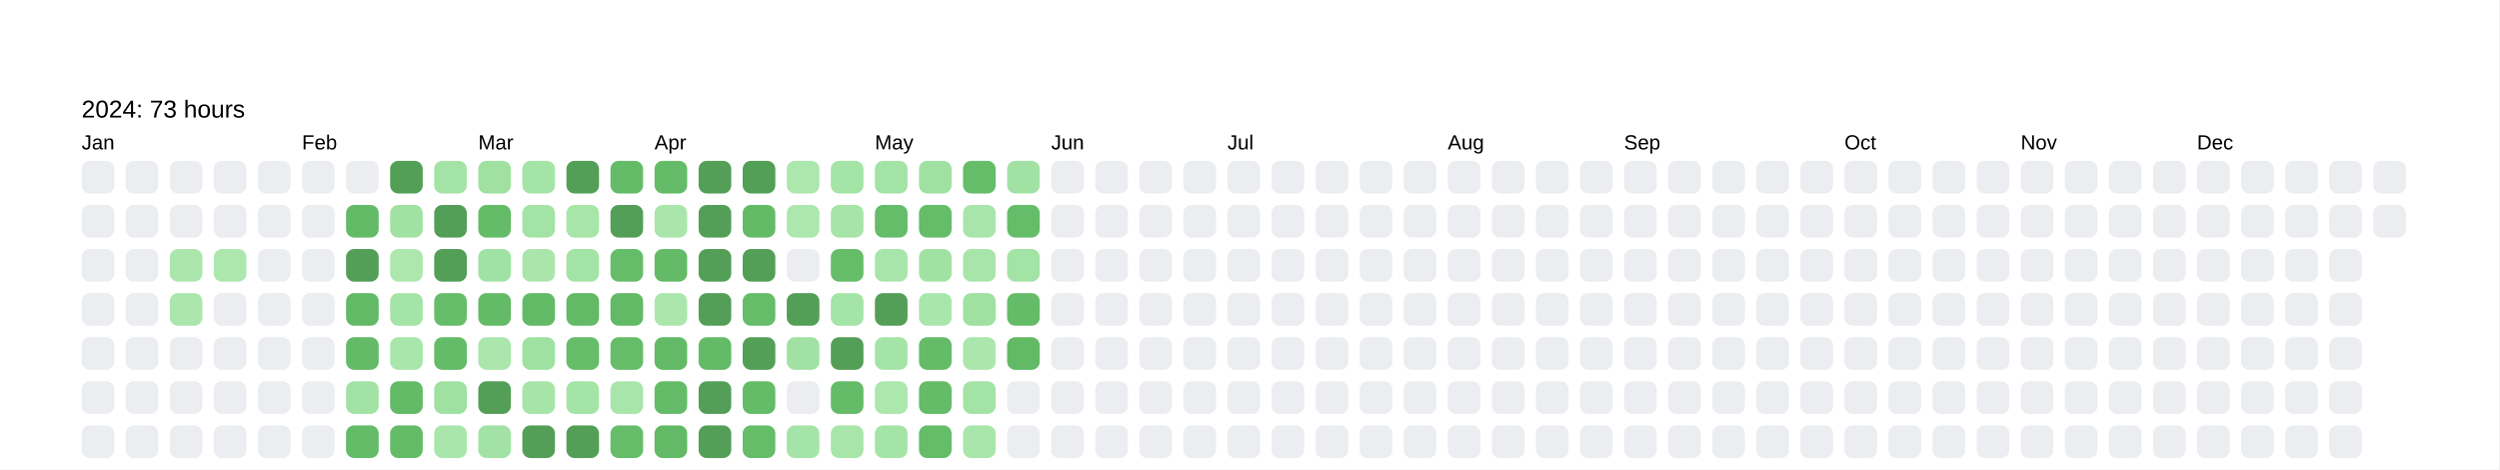
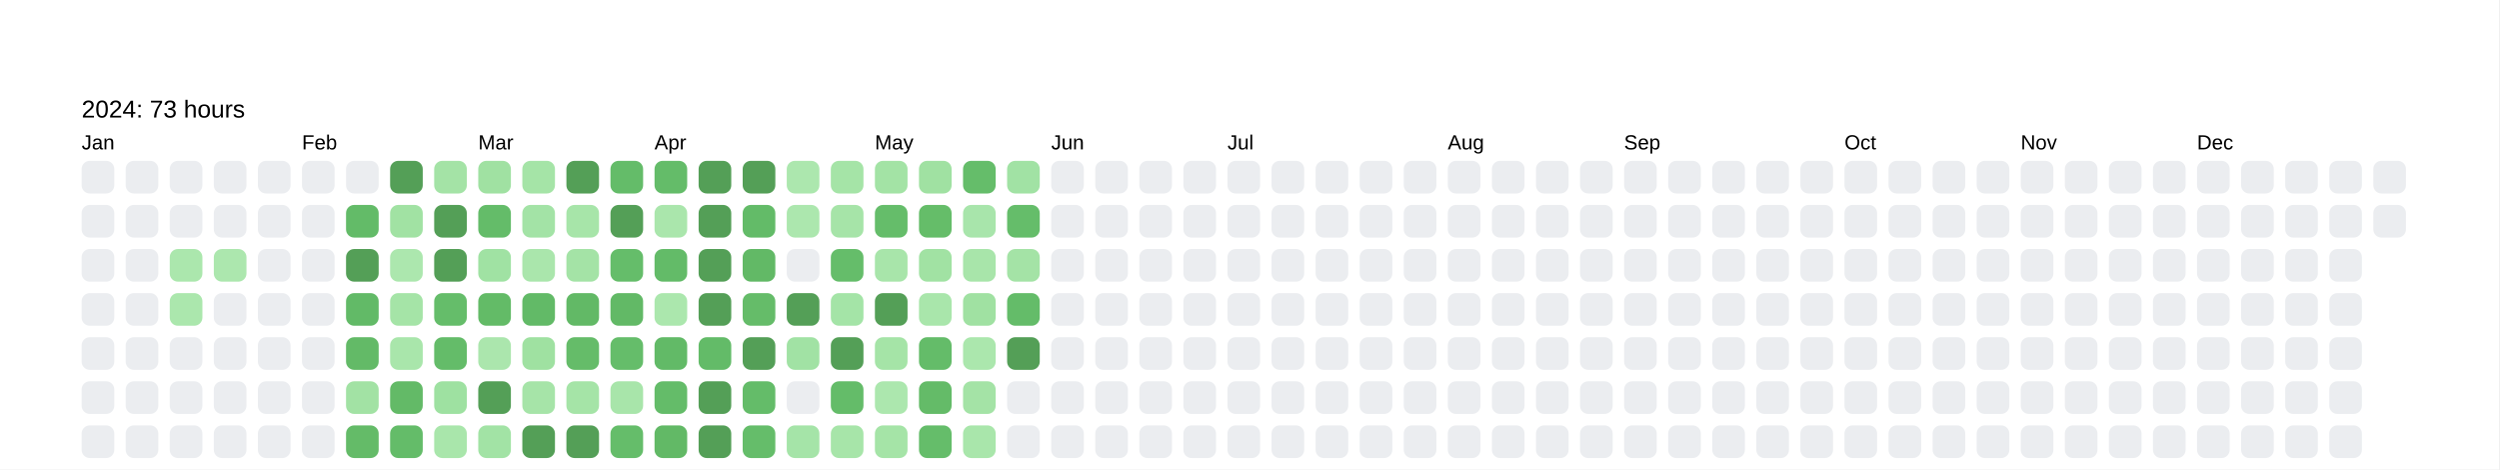
<svg xmlns="http://www.w3.org/2000/svg" baseProfile="full" height="57.5mm" version="1.1" viewBox="0,0,306.2,57.5" width="306.2mm">
  <defs />
  <rect fill="#FFFFFF" height="57.5" width="306.2" x="0" y="0" />
  <text fill="#000000" style="font-size:6px; font-family:Arial; font-weight:bold;" x="10" y="10" />
  <text fill="#000000" style="font-size:3px; font-family:Arial;" x="10" y="14.4">2024: 73 hours</text>
  <text fill="#000000" style="font-size:2.5px; font-family:Arial" x="10" y="18.3">Jan</text>
  <rect fill="#EBEDF0" height="4" rx="1" ry="1" width="4" x="10" y="19.7" />
  <rect fill="#EBEDF0" height="4" rx="1" ry="1" width="4" x="10" y="25.1" />
  <rect fill="#EBEDF0" height="4" rx="1" ry="1" width="4" x="10" y="30.5" />
  <rect fill="#EBEDF0" height="4" rx="1" ry="1" width="4" x="10" y="35.9" />
  <rect fill="#EBEDF0" height="4" rx="1" ry="1" width="4" x="10" y="41.3" />
  <rect fill="#EBEDF0" height="4" rx="1" ry="1" width="4" x="10" y="46.7" />
  <rect fill="#EBEDF0" height="4" rx="1" ry="1" width="4" x="10" y="52.1" />
  <rect fill="#EBEDF0" height="4" rx="1" ry="1" width="4" x="15.4" y="19.7" />
  <rect fill="#EBEDF0" height="4" rx="1" ry="1" width="4" x="15.4" y="25.1" />
  <rect fill="#EBEDF0" height="4" rx="1" ry="1" width="4" x="15.4" y="30.5" />
  <rect fill="#EBEDF0" height="4" rx="1" ry="1" width="4" x="15.4" y="35.9" />
  <rect fill="#EBEDF0" height="4" rx="1" ry="1" width="4" x="15.4" y="41.3" />
  <rect fill="#EBEDF0" height="4" rx="1" ry="1" width="4" x="15.4" y="46.7" />
  <rect fill="#EBEDF0" height="4" rx="1" ry="1" width="4" x="15.4" y="52.1" />
  <rect fill="#EBEDF0" height="4" rx="1" ry="1" width="4" x="20.8" y="19.7" />
  <rect fill="#EBEDF0" height="4" rx="1" ry="1" width="4" x="20.8" y="25.1" />
  <rect fill="#abe7ad" height="4" rx="1" ry="1" width="4" x="20.8" y="30.5" />
  <rect fill="#abe7ad" height="4" rx="1" ry="1" width="4" x="20.8" y="35.9" />
  <rect fill="#EBEDF0" height="4" rx="1" ry="1" width="4" x="20.8" y="41.3" />
  <rect fill="#EBEDF0" height="4" rx="1" ry="1" width="4" x="20.8" y="46.7" />
  <rect fill="#EBEDF0" height="4" rx="1" ry="1" width="4" x="20.8" y="52.1" />
  <rect fill="#EBEDF0" height="4" rx="1" ry="1" width="4" x="26.2" y="19.7" />
  <rect fill="#EBEDF0" height="4" rx="1" ry="1" width="4" x="26.2" y="25.1" />
  <rect fill="#ace7ae" height="4" rx="1" ry="1" width="4" x="26.2" y="30.5" />
  <rect fill="#EBEDF0" height="4" rx="1" ry="1" width="4" x="26.2" y="35.9" />
  <rect fill="#EBEDF0" height="4" rx="1" ry="1" width="4" x="26.2" y="41.3" />
  <rect fill="#EBEDF0" height="4" rx="1" ry="1" width="4" x="26.2" y="46.7" />
  <rect fill="#EBEDF0" height="4" rx="1" ry="1" width="4" x="26.2" y="52.1" />
  <rect fill="#EBEDF0" height="4" rx="1" ry="1" width="4" x="31.6" y="19.7" />
  <rect fill="#EBEDF0" height="4" rx="1" ry="1" width="4" x="31.6" y="25.1" />
  <rect fill="#EBEDF0" height="4" rx="1" ry="1" width="4" x="31.6" y="30.5" />
  <rect fill="#EBEDF0" height="4" rx="1" ry="1" width="4" x="31.6" y="35.9" />
  <rect fill="#EBEDF0" height="4" rx="1" ry="1" width="4" x="31.6" y="41.3" />
  <rect fill="#EBEDF0" height="4" rx="1" ry="1" width="4" x="31.6" y="46.7" />
  <rect fill="#EBEDF0" height="4" rx="1" ry="1" width="4" x="31.6" y="52.1" />
  <text fill="#000000" style="font-size:2.5px; font-family:Arial" x="37.0" y="18.3">Feb</text>
  <rect fill="#EBEDF0" height="4" rx="1" ry="1" width="4" x="37.0" y="19.7" />
  <rect fill="#EBEDF0" height="4" rx="1" ry="1" width="4" x="37.0" y="25.1" />
  <rect fill="#EBEDF0" height="4" rx="1" ry="1" width="4" x="37.0" y="30.5" />
  <rect fill="#EBEDF0" height="4" rx="1" ry="1" width="4" x="37.0" y="35.9" />
  <rect fill="#EBEDF0" height="4" rx="1" ry="1" width="4" x="37.0" y="41.3" />
  <rect fill="#EBEDF0" height="4" rx="1" ry="1" width="4" x="37.0" y="46.7" />
  <rect fill="#EBEDF0" height="4" rx="1" ry="1" width="4" x="37.0" y="52.1" />
  <rect fill="#EBEDF0" height="4" rx="1" ry="1" width="4" x="42.4" y="19.7" />
  <rect fill="#63bb68" height="4" rx="1" ry="1" width="4" x="42.4" y="25.1" />
  <rect fill="#549F57" height="4" rx="1" ry="1" width="4" x="42.4" y="30.5" />
  <rect fill="#62ba67" height="4" rx="1" ry="1" width="4" x="42.4" y="35.9" />
  <rect fill="#63ba67" height="4" rx="1" ry="1" width="4" x="42.4" y="41.3" />
  <rect fill="#a2e2a4" height="4" rx="1" ry="1" width="4" x="42.4" y="46.7" />
  <rect fill="#64bb68" height="4" rx="1" ry="1" width="4" x="42.4" y="52.1" />
  <rect fill="#549F57" height="4" rx="1" ry="1" width="4" x="47.8" y="19.7" />
  <rect fill="#a1e2a3" height="4" rx="1" ry="1" width="4" x="47.8" y="25.1" />
  <rect fill="#ace7ae" height="4" rx="1" ry="1" width="4" x="47.8" y="30.5" />
  <rect fill="#a5e4a7" height="4" rx="1" ry="1" width="4" x="47.8" y="35.9" />
  <rect fill="#a9e6ab" height="4" rx="1" ry="1" width="4" x="47.8" y="41.3" />
  <rect fill="#63ba67" height="4" rx="1" ry="1" width="4" x="47.8" y="46.7" />
  <rect fill="#64bc69" height="4" rx="1" ry="1" width="4" x="47.8" y="52.1" />
  <rect fill="#a4e3a6" height="4" rx="1" ry="1" width="4" x="53.2" y="19.7" />
  <rect fill="#549F57" height="4" rx="1" ry="1" width="4" x="53.2" y="25.1" />
  <rect fill="#549F57" height="4" rx="1" ry="1" width="4" x="53.2" y="30.5" />
  <rect fill="#65bd6a" height="4" rx="1" ry="1" width="4" x="53.2" y="35.9" />
  <rect fill="#64bc69" height="4" rx="1" ry="1" width="4" x="53.2" y="41.3" />
  <rect fill="#9ee1a1" height="4" rx="1" ry="1" width="4" x="53.2" y="46.7" />
  <rect fill="#a9e6ab" height="4" rx="1" ry="1" width="4" x="53.2" y="52.1" />
  <text fill="#000000" style="font-size:2.5px; font-family:Arial" x="58.6" y="18.3">Mar</text>
  <rect fill="#a0e1a2" height="4" rx="1" ry="1" width="4" x="58.6" y="19.7" />
  <rect fill="#64bc69" height="4" rx="1" ry="1" width="4" x="58.6" y="25.1" />
  <rect fill="#a0e2a3" height="4" rx="1" ry="1" width="4" x="58.6" y="30.5" />
  <rect fill="#63bb67" height="4" rx="1" ry="1" width="4" x="58.6" y="35.9" />
  <rect fill="#abe6ad" height="4" rx="1" ry="1" width="4" x="58.6" y="41.3" />
  <rect fill="#549F57" height="4" rx="1" ry="1" width="4" x="58.6" y="46.7" />
  <rect fill="#a2e3a5" height="4" rx="1" ry="1" width="4" x="58.6" y="52.1" />
  <rect fill="#a5e4a7" height="4" rx="1" ry="1" width="4" x="64" y="19.7" />
  <rect fill="#a3e3a6" height="4" rx="1" ry="1" width="4" x="64" y="25.1" />
  <rect fill="#aae6ac" height="4" rx="1" ry="1" width="4" x="64" y="30.5" />
  <rect fill="#62ba67" height="4" rx="1" ry="1" width="4" x="64" y="35.9" />
  <rect fill="#9fe1a1" height="4" rx="1" ry="1" width="4" x="64" y="41.3" />
  <rect fill="#a6e4a8" height="4" rx="1" ry="1" width="4" x="64" y="46.7" />
  <rect fill="#549F57" height="4" rx="1" ry="1" width="4" x="64" y="52.1" />
  <rect fill="#549F57" height="4" rx="1" ry="1" width="4" x="69.4" y="19.7" />
  <rect fill="#a7e5a9" height="4" rx="1" ry="1" width="4" x="69.4" y="25.1" />
  <rect fill="#a4e3a6" height="4" rx="1" ry="1" width="4" x="69.4" y="30.5" />
  <rect fill="#62b966" height="4" rx="1" ry="1" width="4" x="69.4" y="35.9" />
  <rect fill="#65bc69" height="4" rx="1" ry="1" width="4" x="69.4" y="41.3" />
  <rect fill="#a5e4a7" height="4" rx="1" ry="1" width="4" x="69.4" y="46.7" />
  <rect fill="#549F57" height="4" rx="1" ry="1" width="4" x="69.4" y="52.1" />
  <rect fill="#64bc69" height="4" rx="1" ry="1" width="4" x="74.8" y="19.7" />
  <rect fill="#549F57" height="4" rx="1" ry="1" width="4" x="74.8" y="25.1" />
  <rect fill="#65bd6a" height="4" rx="1" ry="1" width="4" x="74.8" y="30.5" />
  <rect fill="#62b966" height="4" rx="1" ry="1" width="4" x="74.8" y="35.9" />
  <rect fill="#65bd6a" height="4" rx="1" ry="1" width="4" x="74.8" y="41.3" />
  <rect fill="#a8e5aa" height="4" rx="1" ry="1" width="4" x="74.8" y="46.7" />
  <rect fill="#65bd6a" height="4" rx="1" ry="1" width="4" x="74.8" y="52.1" />
  <text fill="#000000" style="font-size:2.5px; font-family:Arial" x="80.2" y="18.3">Apr</text>
  <rect fill="#64bc69" height="4" rx="1" ry="1" width="4" x="80.2" y="19.7" />
  <rect fill="#aae6ac" height="4" rx="1" ry="1" width="4" x="80.2" y="25.1" />
  <rect fill="#63bb68" height="4" rx="1" ry="1" width="4" x="80.2" y="30.5" />
  <rect fill="#abe7ad" height="4" rx="1" ry="1" width="4" x="80.2" y="35.9" />
  <rect fill="#62ba67" height="4" rx="1" ry="1" width="4" x="80.2" y="41.3" />
  <rect fill="#64bc69" height="4" rx="1" ry="1" width="4" x="80.2" y="46.7" />
  <rect fill="#62b966" height="4" rx="1" ry="1" width="4" x="80.2" y="52.1" />
  <rect fill="#549F57" height="4" rx="1" ry="1" width="4" x="85.6" y="19.7" />
  <rect fill="#549F57" height="4" rx="1" ry="1" width="4" x="85.6" y="25.1" />
  <rect fill="#549F57" height="4" rx="1" ry="1" width="4" x="85.6" y="30.5" />
  <rect fill="#549F57" height="4" rx="1" ry="1" width="4" x="85.6" y="35.9" />
  <rect fill="#63bb68" height="4" rx="1" ry="1" width="4" x="85.6" y="41.3" />
  <rect fill="#549F57" height="4" rx="1" ry="1" width="4" x="85.6" y="46.7" />
  <rect fill="#549F57" height="4" rx="1" ry="1" width="4" x="85.6" y="52.1" />
  <rect fill="#549F57" height="4" rx="1" ry="1" width="4" x="91" y="19.7" />
  <rect fill="#63bb68" height="4" rx="1" ry="1" width="4" x="91" y="25.1" />
-   <rect fill="#549F57" height="4" rx="1" ry="1" width="4" x="91" y="30.5" />
+   <rect fill="#62b966" height="4" rx="1" ry="1" width="4" x="91" y="30.5" />
  <rect fill="#65bc69" height="4" rx="1" ry="1" width="4" x="91" y="35.9" />
  <rect fill="#549F57" height="4" rx="1" ry="1" width="4" x="91" y="41.3" />
  <rect fill="#64bc69" height="4" rx="1" ry="1" width="4" x="91" y="46.7" />
  <rect fill="#65bd6a" height="4" rx="1" ry="1" width="4" x="91" y="52.1" />
  <rect fill="#ace7ae" height="4" rx="1" ry="1" width="4" x="96.4" y="19.7" />
  <rect fill="#ace7ae" height="4" rx="1" ry="1" width="4" x="96.4" y="25.1" />
  <rect fill="#EBEDF0" height="4" rx="1" ry="1" width="4" x="96.4" y="30.5" />
  <rect fill="#549F57" height="4" rx="1" ry="1" width="4" x="96.4" y="35.9" />
  <rect fill="#a1e2a4" height="4" rx="1" ry="1" width="4" x="96.4" y="41.3" />
  <rect fill="#EBEDF0" height="4" rx="1" ry="1" width="4" x="96.4" y="46.7" />
  <rect fill="#a5e4a8" height="4" rx="1" ry="1" width="4" x="96.4" y="52.1" />
  <rect fill="#a5e4a7" height="4" rx="1" ry="1" width="4" x="101.8" y="19.7" />
  <rect fill="#a6e4a8" height="4" rx="1" ry="1" width="4" x="101.8" y="25.1" />
  <rect fill="#65bd6a" height="4" rx="1" ry="1" width="4" x="101.8" y="30.5" />
  <rect fill="#a4e4a7" height="4" rx="1" ry="1" width="4" x="101.8" y="35.9" />
  <rect fill="#549F57" height="4" rx="1" ry="1" width="4" x="101.8" y="41.3" />
  <rect fill="#64bc69" height="4" rx="1" ry="1" width="4" x="101.8" y="46.7" />
  <rect fill="#a7e5a9" height="4" rx="1" ry="1" width="4" x="101.8" y="52.1" />
  <text fill="#000000" style="font-size:2.5px; font-family:Arial" x="107.2" y="18.3">May</text>
  <rect fill="#a3e3a5" height="4" rx="1" ry="1" width="4" x="107.2" y="19.7" />
  <rect fill="#65bd6a" height="4" rx="1" ry="1" width="4" x="107.2" y="25.1" />
  <rect fill="#a8e5aa" height="4" rx="1" ry="1" width="4" x="107.2" y="30.5" />
  <rect fill="#549F57" height="4" rx="1" ry="1" width="4" x="107.2" y="35.9" />
  <rect fill="#a5e4a7" height="4" rx="1" ry="1" width="4" x="107.2" y="41.3" />
  <rect fill="#ace7ae" height="4" rx="1" ry="1" width="4" x="107.2" y="46.7" />
  <rect fill="#a5e4a7" height="4" rx="1" ry="1" width="4" x="107.2" y="52.1" />
  <rect fill="#a0e1a2" height="4" rx="1" ry="1" width="4" x="112.6" y="19.7" />
  <rect fill="#65bd69" height="4" rx="1" ry="1" width="4" x="112.6" y="25.1" />
  <rect fill="#a1e2a3" height="4" rx="1" ry="1" width="4" x="112.6" y="30.5" />
  <rect fill="#a9e6ab" height="4" rx="1" ry="1" width="4" x="112.6" y="35.9" />
  <rect fill="#64bc69" height="4" rx="1" ry="1" width="4" x="112.6" y="41.3" />
  <rect fill="#64bb68" height="4" rx="1" ry="1" width="4" x="112.6" y="46.7" />
  <rect fill="#65bd6a" height="4" rx="1" ry="1" width="4" x="112.6" y="52.1" />
  <rect fill="#65bd6a" height="4" rx="1" ry="1" width="4" x="118" y="19.7" />
  <rect fill="#a8e5ab" height="4" rx="1" ry="1" width="4" x="118" y="25.1" />
  <rect fill="#a8e5aa" height="4" rx="1" ry="1" width="4" x="118" y="30.5" />
  <rect fill="#a0e1a2" height="4" rx="1" ry="1" width="4" x="118" y="35.9" />
  <rect fill="#abe7ad" height="4" rx="1" ry="1" width="4" x="118" y="41.3" />
  <rect fill="#a4e3a6" height="4" rx="1" ry="1" width="4" x="118" y="46.7" />
  <rect fill="#a9e6ab" height="4" rx="1" ry="1" width="4" x="118" y="52.1" />
  <rect fill="#a1e2a4" height="4" rx="1" ry="1" width="4" x="123.4" y="19.7" />
  <rect fill="#65bd6a" height="4" rx="1" ry="1" width="4" x="123.4" y="25.1" />
  <rect fill="#a4e3a6" height="4" rx="1" ry="1" width="4" x="123.4" y="30.5" />
  <rect fill="#64bc69" height="4" rx="1" ry="1" width="4" x="123.4" y="35.9" />
-   <rect fill="#62ba66" height="4" rx="1" ry="1" width="4" x="123.4" y="41.3" />
+   <rect fill="#549F57" height="4" rx="1" ry="1" width="4" x="123.4" y="41.3" />
  <rect fill="#EBEDF0" height="4" rx="1" ry="1" width="4" x="123.4" y="46.7" />
  <rect fill="#EBEDF0" height="4" rx="1" ry="1" width="4" x="123.4" y="52.1" />
  <text fill="#000000" style="font-size:2.5px; font-family:Arial" x="128.8" y="18.3">Jun</text>
  <rect fill="#EBEDF0" height="4" rx="1" ry="1" width="4" x="128.8" y="19.7" />
  <rect fill="#EBEDF0" height="4" rx="1" ry="1" width="4" x="128.8" y="25.1" />
  <rect fill="#EBEDF0" height="4" rx="1" ry="1" width="4" x="128.8" y="30.5" />
  <rect fill="#EBEDF0" height="4" rx="1" ry="1" width="4" x="128.8" y="35.9" />
  <rect fill="#EBEDF0" height="4" rx="1" ry="1" width="4" x="128.8" y="41.3" />
  <rect fill="#EBEDF0" height="4" rx="1" ry="1" width="4" x="128.8" y="46.7" />
  <rect fill="#EBEDF0" height="4" rx="1" ry="1" width="4" x="128.8" y="52.1" />
  <rect fill="#EBEDF0" height="4" rx="1" ry="1" width="4" x="134.2" y="19.7" />
  <rect fill="#EBEDF0" height="4" rx="1" ry="1" width="4" x="134.2" y="25.1" />
  <rect fill="#EBEDF0" height="4" rx="1" ry="1" width="4" x="134.2" y="30.5" />
  <rect fill="#EBEDF0" height="4" rx="1" ry="1" width="4" x="134.2" y="35.9" />
  <rect fill="#EBEDF0" height="4" rx="1" ry="1" width="4" x="134.2" y="41.3" />
  <rect fill="#EBEDF0" height="4" rx="1" ry="1" width="4" x="134.2" y="46.7" />
  <rect fill="#EBEDF0" height="4" rx="1" ry="1" width="4" x="134.2" y="52.1" />
  <rect fill="#EBEDF0" height="4" rx="1" ry="1" width="4" x="139.6" y="19.7" />
  <rect fill="#EBEDF0" height="4" rx="1" ry="1" width="4" x="139.6" y="25.1" />
  <rect fill="#EBEDF0" height="4" rx="1" ry="1" width="4" x="139.6" y="30.5" />
  <rect fill="#EBEDF0" height="4" rx="1" ry="1" width="4" x="139.6" y="35.9" />
  <rect fill="#EBEDF0" height="4" rx="1" ry="1" width="4" x="139.6" y="41.3" />
  <rect fill="#EBEDF0" height="4" rx="1" ry="1" width="4" x="139.6" y="46.7" />
  <rect fill="#EBEDF0" height="4" rx="1" ry="1" width="4" x="139.6" y="52.1" />
  <rect fill="#EBEDF0" height="4" rx="1" ry="1" width="4" x="145" y="19.7" />
  <rect fill="#EBEDF0" height="4" rx="1" ry="1" width="4" x="145" y="25.1" />
  <rect fill="#EBEDF0" height="4" rx="1" ry="1" width="4" x="145" y="30.5" />
  <rect fill="#EBEDF0" height="4" rx="1" ry="1" width="4" x="145" y="35.9" />
  <rect fill="#EBEDF0" height="4" rx="1" ry="1" width="4" x="145" y="41.3" />
  <rect fill="#EBEDF0" height="4" rx="1" ry="1" width="4" x="145" y="46.7" />
  <rect fill="#EBEDF0" height="4" rx="1" ry="1" width="4" x="145" y="52.1" />
  <text fill="#000000" style="font-size:2.5px; font-family:Arial" x="150.4" y="18.3">Jul</text>
  <rect fill="#EBEDF0" height="4" rx="1" ry="1" width="4" x="150.4" y="19.7" />
  <rect fill="#EBEDF0" height="4" rx="1" ry="1" width="4" x="150.4" y="25.1" />
  <rect fill="#EBEDF0" height="4" rx="1" ry="1" width="4" x="150.4" y="30.5" />
  <rect fill="#EBEDF0" height="4" rx="1" ry="1" width="4" x="150.4" y="35.9" />
  <rect fill="#EBEDF0" height="4" rx="1" ry="1" width="4" x="150.4" y="41.3" />
  <rect fill="#EBEDF0" height="4" rx="1" ry="1" width="4" x="150.4" y="46.7" />
  <rect fill="#EBEDF0" height="4" rx="1" ry="1" width="4" x="150.4" y="52.1" />
  <rect fill="#EBEDF0" height="4" rx="1" ry="1" width="4" x="155.8" y="19.7" />
  <rect fill="#EBEDF0" height="4" rx="1" ry="1" width="4" x="155.8" y="25.1" />
  <rect fill="#EBEDF0" height="4" rx="1" ry="1" width="4" x="155.8" y="30.5" />
  <rect fill="#EBEDF0" height="4" rx="1" ry="1" width="4" x="155.8" y="35.9" />
  <rect fill="#EBEDF0" height="4" rx="1" ry="1" width="4" x="155.8" y="41.3" />
  <rect fill="#EBEDF0" height="4" rx="1" ry="1" width="4" x="155.8" y="46.7" />
  <rect fill="#EBEDF0" height="4" rx="1" ry="1" width="4" x="155.8" y="52.1" />
  <rect fill="#EBEDF0" height="4" rx="1" ry="1" width="4" x="161.2" y="19.7" />
  <rect fill="#EBEDF0" height="4" rx="1" ry="1" width="4" x="161.2" y="25.1" />
  <rect fill="#EBEDF0" height="4" rx="1" ry="1" width="4" x="161.2" y="30.5" />
  <rect fill="#EBEDF0" height="4" rx="1" ry="1" width="4" x="161.2" y="35.9" />
  <rect fill="#EBEDF0" height="4" rx="1" ry="1" width="4" x="161.2" y="41.3" />
  <rect fill="#EBEDF0" height="4" rx="1" ry="1" width="4" x="161.2" y="46.7" />
  <rect fill="#EBEDF0" height="4" rx="1" ry="1" width="4" x="161.2" y="52.1" />
  <rect fill="#EBEDF0" height="4" rx="1" ry="1" width="4" x="166.6" y="19.7" />
  <rect fill="#EBEDF0" height="4" rx="1" ry="1" width="4" x="166.6" y="25.1" />
  <rect fill="#EBEDF0" height="4" rx="1" ry="1" width="4" x="166.6" y="30.5" />
  <rect fill="#EBEDF0" height="4" rx="1" ry="1" width="4" x="166.6" y="35.9" />
  <rect fill="#EBEDF0" height="4" rx="1" ry="1" width="4" x="166.6" y="41.3" />
  <rect fill="#EBEDF0" height="4" rx="1" ry="1" width="4" x="166.6" y="46.7" />
  <rect fill="#EBEDF0" height="4" rx="1" ry="1" width="4" x="166.6" y="52.1" />
  <rect fill="#EBEDF0" height="4" rx="1" ry="1" width="4" x="172" y="19.7" />
  <rect fill="#EBEDF0" height="4" rx="1" ry="1" width="4" x="172" y="25.1" />
  <rect fill="#EBEDF0" height="4" rx="1" ry="1" width="4" x="172" y="30.5" />
  <rect fill="#EBEDF0" height="4" rx="1" ry="1" width="4" x="172" y="35.9" />
  <rect fill="#EBEDF0" height="4" rx="1" ry="1" width="4" x="172" y="41.3" />
  <rect fill="#EBEDF0" height="4" rx="1" ry="1" width="4" x="172" y="46.7" />
  <rect fill="#EBEDF0" height="4" rx="1" ry="1" width="4" x="172" y="52.1" />
  <text fill="#000000" style="font-size:2.5px; font-family:Arial" x="177.4" y="18.3">Aug</text>
  <rect fill="#EBEDF0" height="4" rx="1" ry="1" width="4" x="177.4" y="19.7" />
  <rect fill="#EBEDF0" height="4" rx="1" ry="1" width="4" x="177.4" y="25.1" />
  <rect fill="#EBEDF0" height="4" rx="1" ry="1" width="4" x="177.4" y="30.5" />
  <rect fill="#EBEDF0" height="4" rx="1" ry="1" width="4" x="177.4" y="35.9" />
  <rect fill="#EBEDF0" height="4" rx="1" ry="1" width="4" x="177.4" y="41.3" />
  <rect fill="#EBEDF0" height="4" rx="1" ry="1" width="4" x="177.4" y="46.7" />
  <rect fill="#EBEDF0" height="4" rx="1" ry="1" width="4" x="177.4" y="52.1" />
  <rect fill="#EBEDF0" height="4" rx="1" ry="1" width="4" x="182.8" y="19.7" />
  <rect fill="#EBEDF0" height="4" rx="1" ry="1" width="4" x="182.8" y="25.1" />
  <rect fill="#EBEDF0" height="4" rx="1" ry="1" width="4" x="182.8" y="30.5" />
  <rect fill="#EBEDF0" height="4" rx="1" ry="1" width="4" x="182.8" y="35.9" />
  <rect fill="#EBEDF0" height="4" rx="1" ry="1" width="4" x="182.8" y="41.3" />
  <rect fill="#EBEDF0" height="4" rx="1" ry="1" width="4" x="182.8" y="46.7" />
  <rect fill="#EBEDF0" height="4" rx="1" ry="1" width="4" x="182.8" y="52.1" />
  <rect fill="#EBEDF0" height="4" rx="1" ry="1" width="4" x="188.2" y="19.7" />
  <rect fill="#EBEDF0" height="4" rx="1" ry="1" width="4" x="188.2" y="25.1" />
  <rect fill="#EBEDF0" height="4" rx="1" ry="1" width="4" x="188.2" y="30.5" />
  <rect fill="#EBEDF0" height="4" rx="1" ry="1" width="4" x="188.2" y="35.9" />
  <rect fill="#EBEDF0" height="4" rx="1" ry="1" width="4" x="188.2" y="41.3" />
  <rect fill="#EBEDF0" height="4" rx="1" ry="1" width="4" x="188.2" y="46.7" />
  <rect fill="#EBEDF0" height="4" rx="1" ry="1" width="4" x="188.2" y="52.1" />
  <rect fill="#EBEDF0" height="4" rx="1" ry="1" width="4" x="193.6" y="19.7" />
  <rect fill="#EBEDF0" height="4" rx="1" ry="1" width="4" x="193.6" y="25.1" />
  <rect fill="#EBEDF0" height="4" rx="1" ry="1" width="4" x="193.6" y="30.5" />
  <rect fill="#EBEDF0" height="4" rx="1" ry="1" width="4" x="193.6" y="35.9" />
  <rect fill="#EBEDF0" height="4" rx="1" ry="1" width="4" x="193.6" y="41.3" />
  <rect fill="#EBEDF0" height="4" rx="1" ry="1" width="4" x="193.6" y="46.7" />
  <rect fill="#EBEDF0" height="4" rx="1" ry="1" width="4" x="193.6" y="52.1" />
  <text fill="#000000" style="font-size:2.5px; font-family:Arial" x="199" y="18.3">Sep</text>
  <rect fill="#EBEDF0" height="4" rx="1" ry="1" width="4" x="199" y="19.7" />
  <rect fill="#EBEDF0" height="4" rx="1" ry="1" width="4" x="199" y="25.1" />
  <rect fill="#EBEDF0" height="4" rx="1" ry="1" width="4" x="199" y="30.5" />
  <rect fill="#EBEDF0" height="4" rx="1" ry="1" width="4" x="199" y="35.9" />
  <rect fill="#EBEDF0" height="4" rx="1" ry="1" width="4" x="199" y="41.3" />
  <rect fill="#EBEDF0" height="4" rx="1" ry="1" width="4" x="199" y="46.7" />
  <rect fill="#EBEDF0" height="4" rx="1" ry="1" width="4" x="199" y="52.1" />
  <rect fill="#EBEDF0" height="4" rx="1" ry="1" width="4" x="204.4" y="19.7" />
  <rect fill="#EBEDF0" height="4" rx="1" ry="1" width="4" x="204.4" y="25.1" />
  <rect fill="#EBEDF0" height="4" rx="1" ry="1" width="4" x="204.4" y="30.5" />
  <rect fill="#EBEDF0" height="4" rx="1" ry="1" width="4" x="204.4" y="35.9" />
  <rect fill="#EBEDF0" height="4" rx="1" ry="1" width="4" x="204.4" y="41.3" />
  <rect fill="#EBEDF0" height="4" rx="1" ry="1" width="4" x="204.4" y="46.7" />
  <rect fill="#EBEDF0" height="4" rx="1" ry="1" width="4" x="204.4" y="52.1" />
  <rect fill="#EBEDF0" height="4" rx="1" ry="1" width="4" x="209.8" y="19.7" />
  <rect fill="#EBEDF0" height="4" rx="1" ry="1" width="4" x="209.8" y="25.1" />
  <rect fill="#EBEDF0" height="4" rx="1" ry="1" width="4" x="209.8" y="30.5" />
  <rect fill="#EBEDF0" height="4" rx="1" ry="1" width="4" x="209.8" y="35.9" />
  <rect fill="#EBEDF0" height="4" rx="1" ry="1" width="4" x="209.8" y="41.3" />
  <rect fill="#EBEDF0" height="4" rx="1" ry="1" width="4" x="209.8" y="46.7" />
  <rect fill="#EBEDF0" height="4" rx="1" ry="1" width="4" x="209.8" y="52.1" />
  <rect fill="#EBEDF0" height="4" rx="1" ry="1" width="4" x="215.2" y="19.7" />
  <rect fill="#EBEDF0" height="4" rx="1" ry="1" width="4" x="215.2" y="25.1" />
  <rect fill="#EBEDF0" height="4" rx="1" ry="1" width="4" x="215.2" y="30.5" />
  <rect fill="#EBEDF0" height="4" rx="1" ry="1" width="4" x="215.2" y="35.9" />
  <rect fill="#EBEDF0" height="4" rx="1" ry="1" width="4" x="215.2" y="41.3" />
  <rect fill="#EBEDF0" height="4" rx="1" ry="1" width="4" x="215.2" y="46.7" />
  <rect fill="#EBEDF0" height="4" rx="1" ry="1" width="4" x="215.2" y="52.1" />
  <rect fill="#EBEDF0" height="4" rx="1" ry="1" width="4" x="220.6" y="19.7" />
  <rect fill="#EBEDF0" height="4" rx="1" ry="1" width="4" x="220.6" y="25.1" />
  <rect fill="#EBEDF0" height="4" rx="1" ry="1" width="4" x="220.6" y="30.5" />
  <rect fill="#EBEDF0" height="4" rx="1" ry="1" width="4" x="220.6" y="35.9" />
  <rect fill="#EBEDF0" height="4" rx="1" ry="1" width="4" x="220.6" y="41.3" />
  <rect fill="#EBEDF0" height="4" rx="1" ry="1" width="4" x="220.6" y="46.7" />
  <rect fill="#EBEDF0" height="4" rx="1" ry="1" width="4" x="220.6" y="52.1" />
  <text fill="#000000" style="font-size:2.5px; font-family:Arial" x="226" y="18.3">Oct</text>
  <rect fill="#EBEDF0" height="4" rx="1" ry="1" width="4" x="226" y="19.7" />
  <rect fill="#EBEDF0" height="4" rx="1" ry="1" width="4" x="226" y="25.1" />
  <rect fill="#EBEDF0" height="4" rx="1" ry="1" width="4" x="226" y="30.5" />
  <rect fill="#EBEDF0" height="4" rx="1" ry="1" width="4" x="226" y="35.9" />
  <rect fill="#EBEDF0" height="4" rx="1" ry="1" width="4" x="226" y="41.3" />
  <rect fill="#EBEDF0" height="4" rx="1" ry="1" width="4" x="226" y="46.7" />
  <rect fill="#EBEDF0" height="4" rx="1" ry="1" width="4" x="226" y="52.1" />
  <rect fill="#EBEDF0" height="4" rx="1" ry="1" width="4" x="231.4" y="19.7" />
  <rect fill="#EBEDF0" height="4" rx="1" ry="1" width="4" x="231.4" y="25.1" />
  <rect fill="#EBEDF0" height="4" rx="1" ry="1" width="4" x="231.4" y="30.5" />
  <rect fill="#EBEDF0" height="4" rx="1" ry="1" width="4" x="231.4" y="35.9" />
  <rect fill="#EBEDF0" height="4" rx="1" ry="1" width="4" x="231.4" y="41.3" />
  <rect fill="#EBEDF0" height="4" rx="1" ry="1" width="4" x="231.4" y="46.7" />
  <rect fill="#EBEDF0" height="4" rx="1" ry="1" width="4" x="231.4" y="52.1" />
  <rect fill="#EBEDF0" height="4" rx="1" ry="1" width="4" x="236.8" y="19.7" />
  <rect fill="#EBEDF0" height="4" rx="1" ry="1" width="4" x="236.8" y="25.1" />
  <rect fill="#EBEDF0" height="4" rx="1" ry="1" width="4" x="236.8" y="30.5" />
  <rect fill="#EBEDF0" height="4" rx="1" ry="1" width="4" x="236.8" y="35.9" />
  <rect fill="#EBEDF0" height="4" rx="1" ry="1" width="4" x="236.8" y="41.3" />
  <rect fill="#EBEDF0" height="4" rx="1" ry="1" width="4" x="236.8" y="46.7" />
  <rect fill="#EBEDF0" height="4" rx="1" ry="1" width="4" x="236.8" y="52.1" />
  <rect fill="#EBEDF0" height="4" rx="1" ry="1" width="4" x="242.2" y="19.7" />
  <rect fill="#EBEDF0" height="4" rx="1" ry="1" width="4" x="242.2" y="25.1" />
  <rect fill="#EBEDF0" height="4" rx="1" ry="1" width="4" x="242.2" y="30.5" />
  <rect fill="#EBEDF0" height="4" rx="1" ry="1" width="4" x="242.2" y="35.9" />
  <rect fill="#EBEDF0" height="4" rx="1" ry="1" width="4" x="242.2" y="41.3" />
  <rect fill="#EBEDF0" height="4" rx="1" ry="1" width="4" x="242.2" y="46.7" />
  <rect fill="#EBEDF0" height="4" rx="1" ry="1" width="4" x="242.2" y="52.1" />
  <text fill="#000000" style="font-size:2.5px; font-family:Arial" x="247.6" y="18.3">Nov</text>
  <rect fill="#EBEDF0" height="4" rx="1" ry="1" width="4" x="247.6" y="19.7" />
  <rect fill="#EBEDF0" height="4" rx="1" ry="1" width="4" x="247.6" y="25.1" />
  <rect fill="#EBEDF0" height="4" rx="1" ry="1" width="4" x="247.6" y="30.5" />
  <rect fill="#EBEDF0" height="4" rx="1" ry="1" width="4" x="247.6" y="35.9" />
  <rect fill="#EBEDF0" height="4" rx="1" ry="1" width="4" x="247.6" y="41.3" />
  <rect fill="#EBEDF0" height="4" rx="1" ry="1" width="4" x="247.6" y="46.7" />
  <rect fill="#EBEDF0" height="4" rx="1" ry="1" width="4" x="247.6" y="52.1" />
  <rect fill="#EBEDF0" height="4" rx="1" ry="1" width="4" x="253" y="19.7" />
  <rect fill="#EBEDF0" height="4" rx="1" ry="1" width="4" x="253" y="25.1" />
  <rect fill="#EBEDF0" height="4" rx="1" ry="1" width="4" x="253" y="30.5" />
  <rect fill="#EBEDF0" height="4" rx="1" ry="1" width="4" x="253" y="35.9" />
  <rect fill="#EBEDF0" height="4" rx="1" ry="1" width="4" x="253" y="41.3" />
  <rect fill="#EBEDF0" height="4" rx="1" ry="1" width="4" x="253" y="46.7" />
  <rect fill="#EBEDF0" height="4" rx="1" ry="1" width="4" x="253" y="52.1" />
  <rect fill="#EBEDF0" height="4" rx="1" ry="1" width="4" x="258.4" y="19.7" />
  <rect fill="#EBEDF0" height="4" rx="1" ry="1" width="4" x="258.4" y="25.1" />
  <rect fill="#EBEDF0" height="4" rx="1" ry="1" width="4" x="258.4" y="30.5" />
  <rect fill="#EBEDF0" height="4" rx="1" ry="1" width="4" x="258.4" y="35.9" />
  <rect fill="#EBEDF0" height="4" rx="1" ry="1" width="4" x="258.4" y="41.3" />
  <rect fill="#EBEDF0" height="4" rx="1" ry="1" width="4" x="258.4" y="46.7" />
  <rect fill="#EBEDF0" height="4" rx="1" ry="1" width="4" x="258.4" y="52.1" />
  <rect fill="#EBEDF0" height="4" rx="1" ry="1" width="4" x="263.8" y="19.7" />
  <rect fill="#EBEDF0" height="4" rx="1" ry="1" width="4" x="263.8" y="25.1" />
  <rect fill="#EBEDF0" height="4" rx="1" ry="1" width="4" x="263.8" y="30.5" />
  <rect fill="#EBEDF0" height="4" rx="1" ry="1" width="4" x="263.8" y="35.9" />
  <rect fill="#EBEDF0" height="4" rx="1" ry="1" width="4" x="263.8" y="41.3" />
  <rect fill="#EBEDF0" height="4" rx="1" ry="1" width="4" x="263.8" y="46.7" />
  <rect fill="#EBEDF0" height="4" rx="1" ry="1" width="4" x="263.8" y="52.1" />
  <text fill="#000000" style="font-size:2.5px; font-family:Arial" x="269.2" y="18.3">Dec</text>
  <rect fill="#EBEDF0" height="4" rx="1" ry="1" width="4" x="269.2" y="19.7" />
  <rect fill="#EBEDF0" height="4" rx="1" ry="1" width="4" x="269.2" y="25.1" />
  <rect fill="#EBEDF0" height="4" rx="1" ry="1" width="4" x="269.2" y="30.5" />
  <rect fill="#EBEDF0" height="4" rx="1" ry="1" width="4" x="269.2" y="35.9" />
  <rect fill="#EBEDF0" height="4" rx="1" ry="1" width="4" x="269.2" y="41.3" />
  <rect fill="#EBEDF0" height="4" rx="1" ry="1" width="4" x="269.2" y="46.7" />
  <rect fill="#EBEDF0" height="4" rx="1" ry="1" width="4" x="269.2" y="52.1" />
  <rect fill="#EBEDF0" height="4" rx="1" ry="1" width="4" x="274.6" y="19.7" />
  <rect fill="#EBEDF0" height="4" rx="1" ry="1" width="4" x="274.6" y="25.1" />
  <rect fill="#EBEDF0" height="4" rx="1" ry="1" width="4" x="274.6" y="30.5" />
  <rect fill="#EBEDF0" height="4" rx="1" ry="1" width="4" x="274.6" y="35.9" />
  <rect fill="#EBEDF0" height="4" rx="1" ry="1" width="4" x="274.6" y="41.3" />
  <rect fill="#EBEDF0" height="4" rx="1" ry="1" width="4" x="274.6" y="46.7" />
  <rect fill="#EBEDF0" height="4" rx="1" ry="1" width="4" x="274.6" y="52.1" />
  <rect fill="#EBEDF0" height="4" rx="1" ry="1" width="4" x="280" y="19.7" />
  <rect fill="#EBEDF0" height="4" rx="1" ry="1" width="4" x="280" y="25.1" />
  <rect fill="#EBEDF0" height="4" rx="1" ry="1" width="4" x="280" y="30.5" />
  <rect fill="#EBEDF0" height="4" rx="1" ry="1" width="4" x="280" y="35.9" />
  <rect fill="#EBEDF0" height="4" rx="1" ry="1" width="4" x="280" y="41.3" />
  <rect fill="#EBEDF0" height="4" rx="1" ry="1" width="4" x="280" y="46.7" />
  <rect fill="#EBEDF0" height="4" rx="1" ry="1" width="4" x="280" y="52.1" />
  <rect fill="#EBEDF0" height="4" rx="1" ry="1" width="4" x="285.4" y="19.7" />
  <rect fill="#EBEDF0" height="4" rx="1" ry="1" width="4" x="285.4" y="25.1" />
  <rect fill="#EBEDF0" height="4" rx="1" ry="1" width="4" x="285.4" y="30.5" />
  <rect fill="#EBEDF0" height="4" rx="1" ry="1" width="4" x="285.4" y="35.9" />
  <rect fill="#EBEDF0" height="4" rx="1" ry="1" width="4" x="285.4" y="41.3" />
  <rect fill="#EBEDF0" height="4" rx="1" ry="1" width="4" x="285.4" y="46.7" />
  <rect fill="#EBEDF0" height="4" rx="1" ry="1" width="4" x="285.4" y="52.1" />
  <rect fill="#EBEDF0" height="4" rx="1" ry="1" width="4" x="290.8" y="19.7" />
  <rect fill="#EBEDF0" height="4" rx="1" ry="1" width="4" x="290.8" y="25.1" />
</svg>
